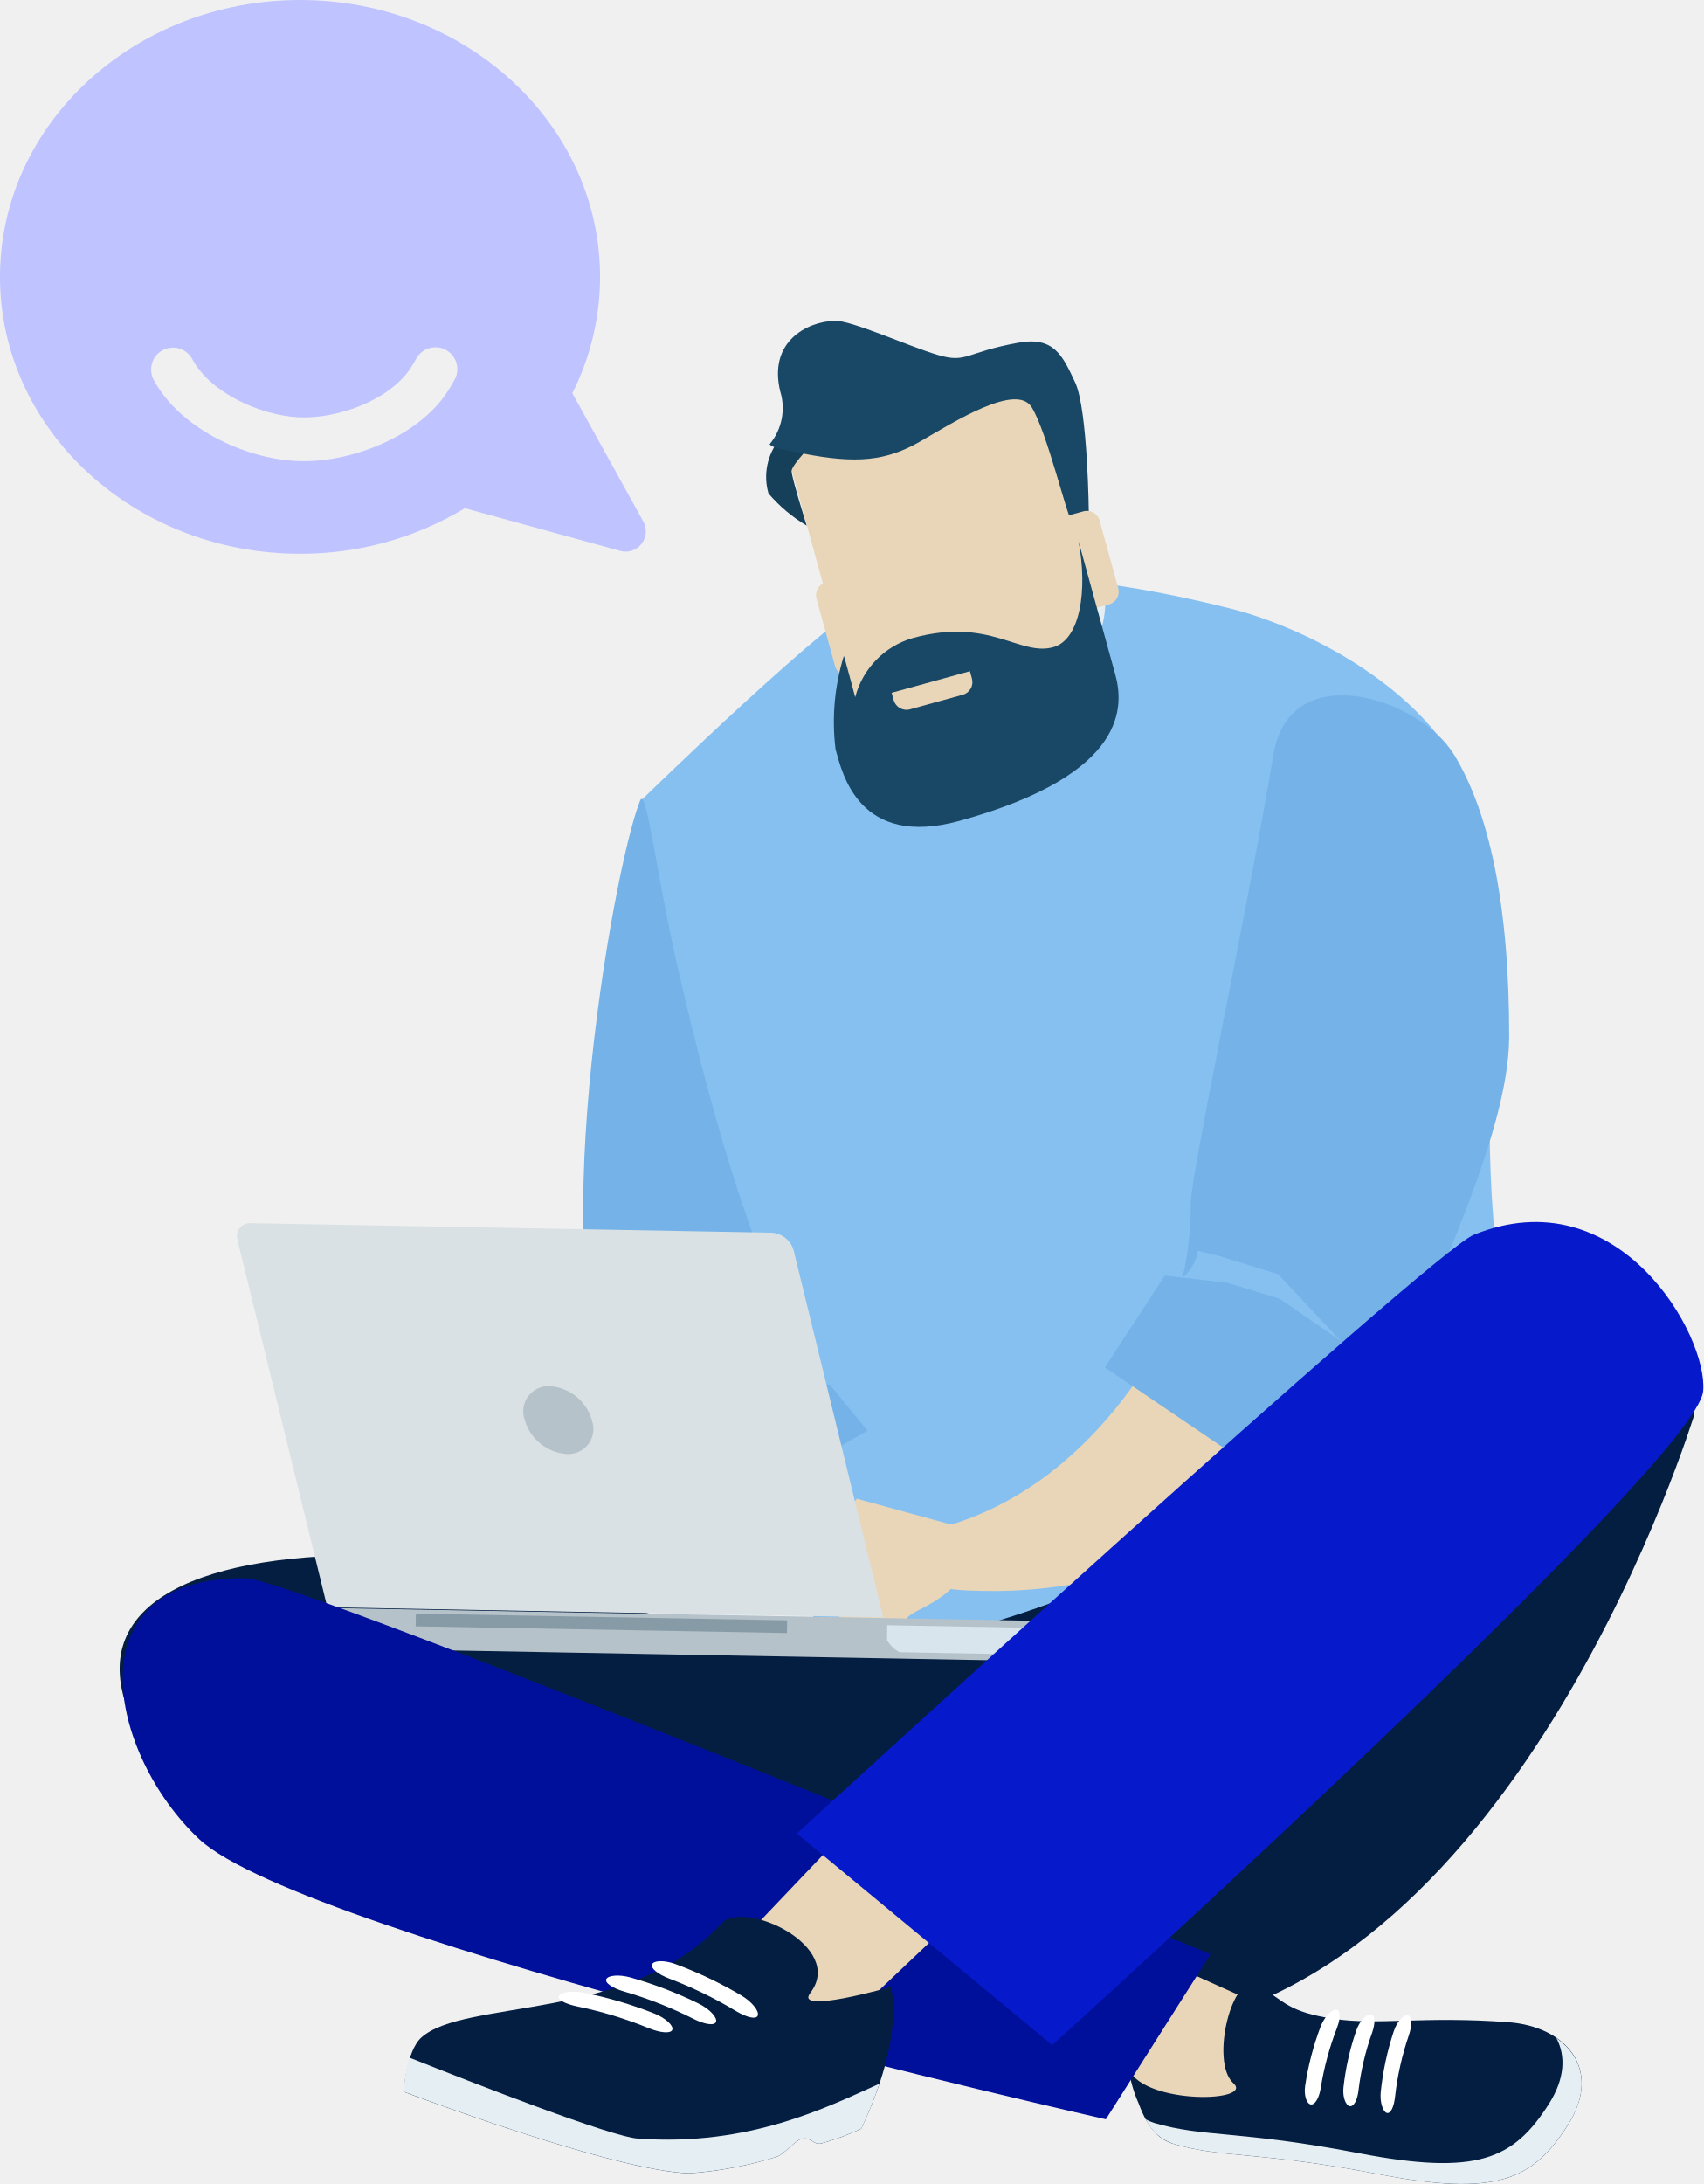
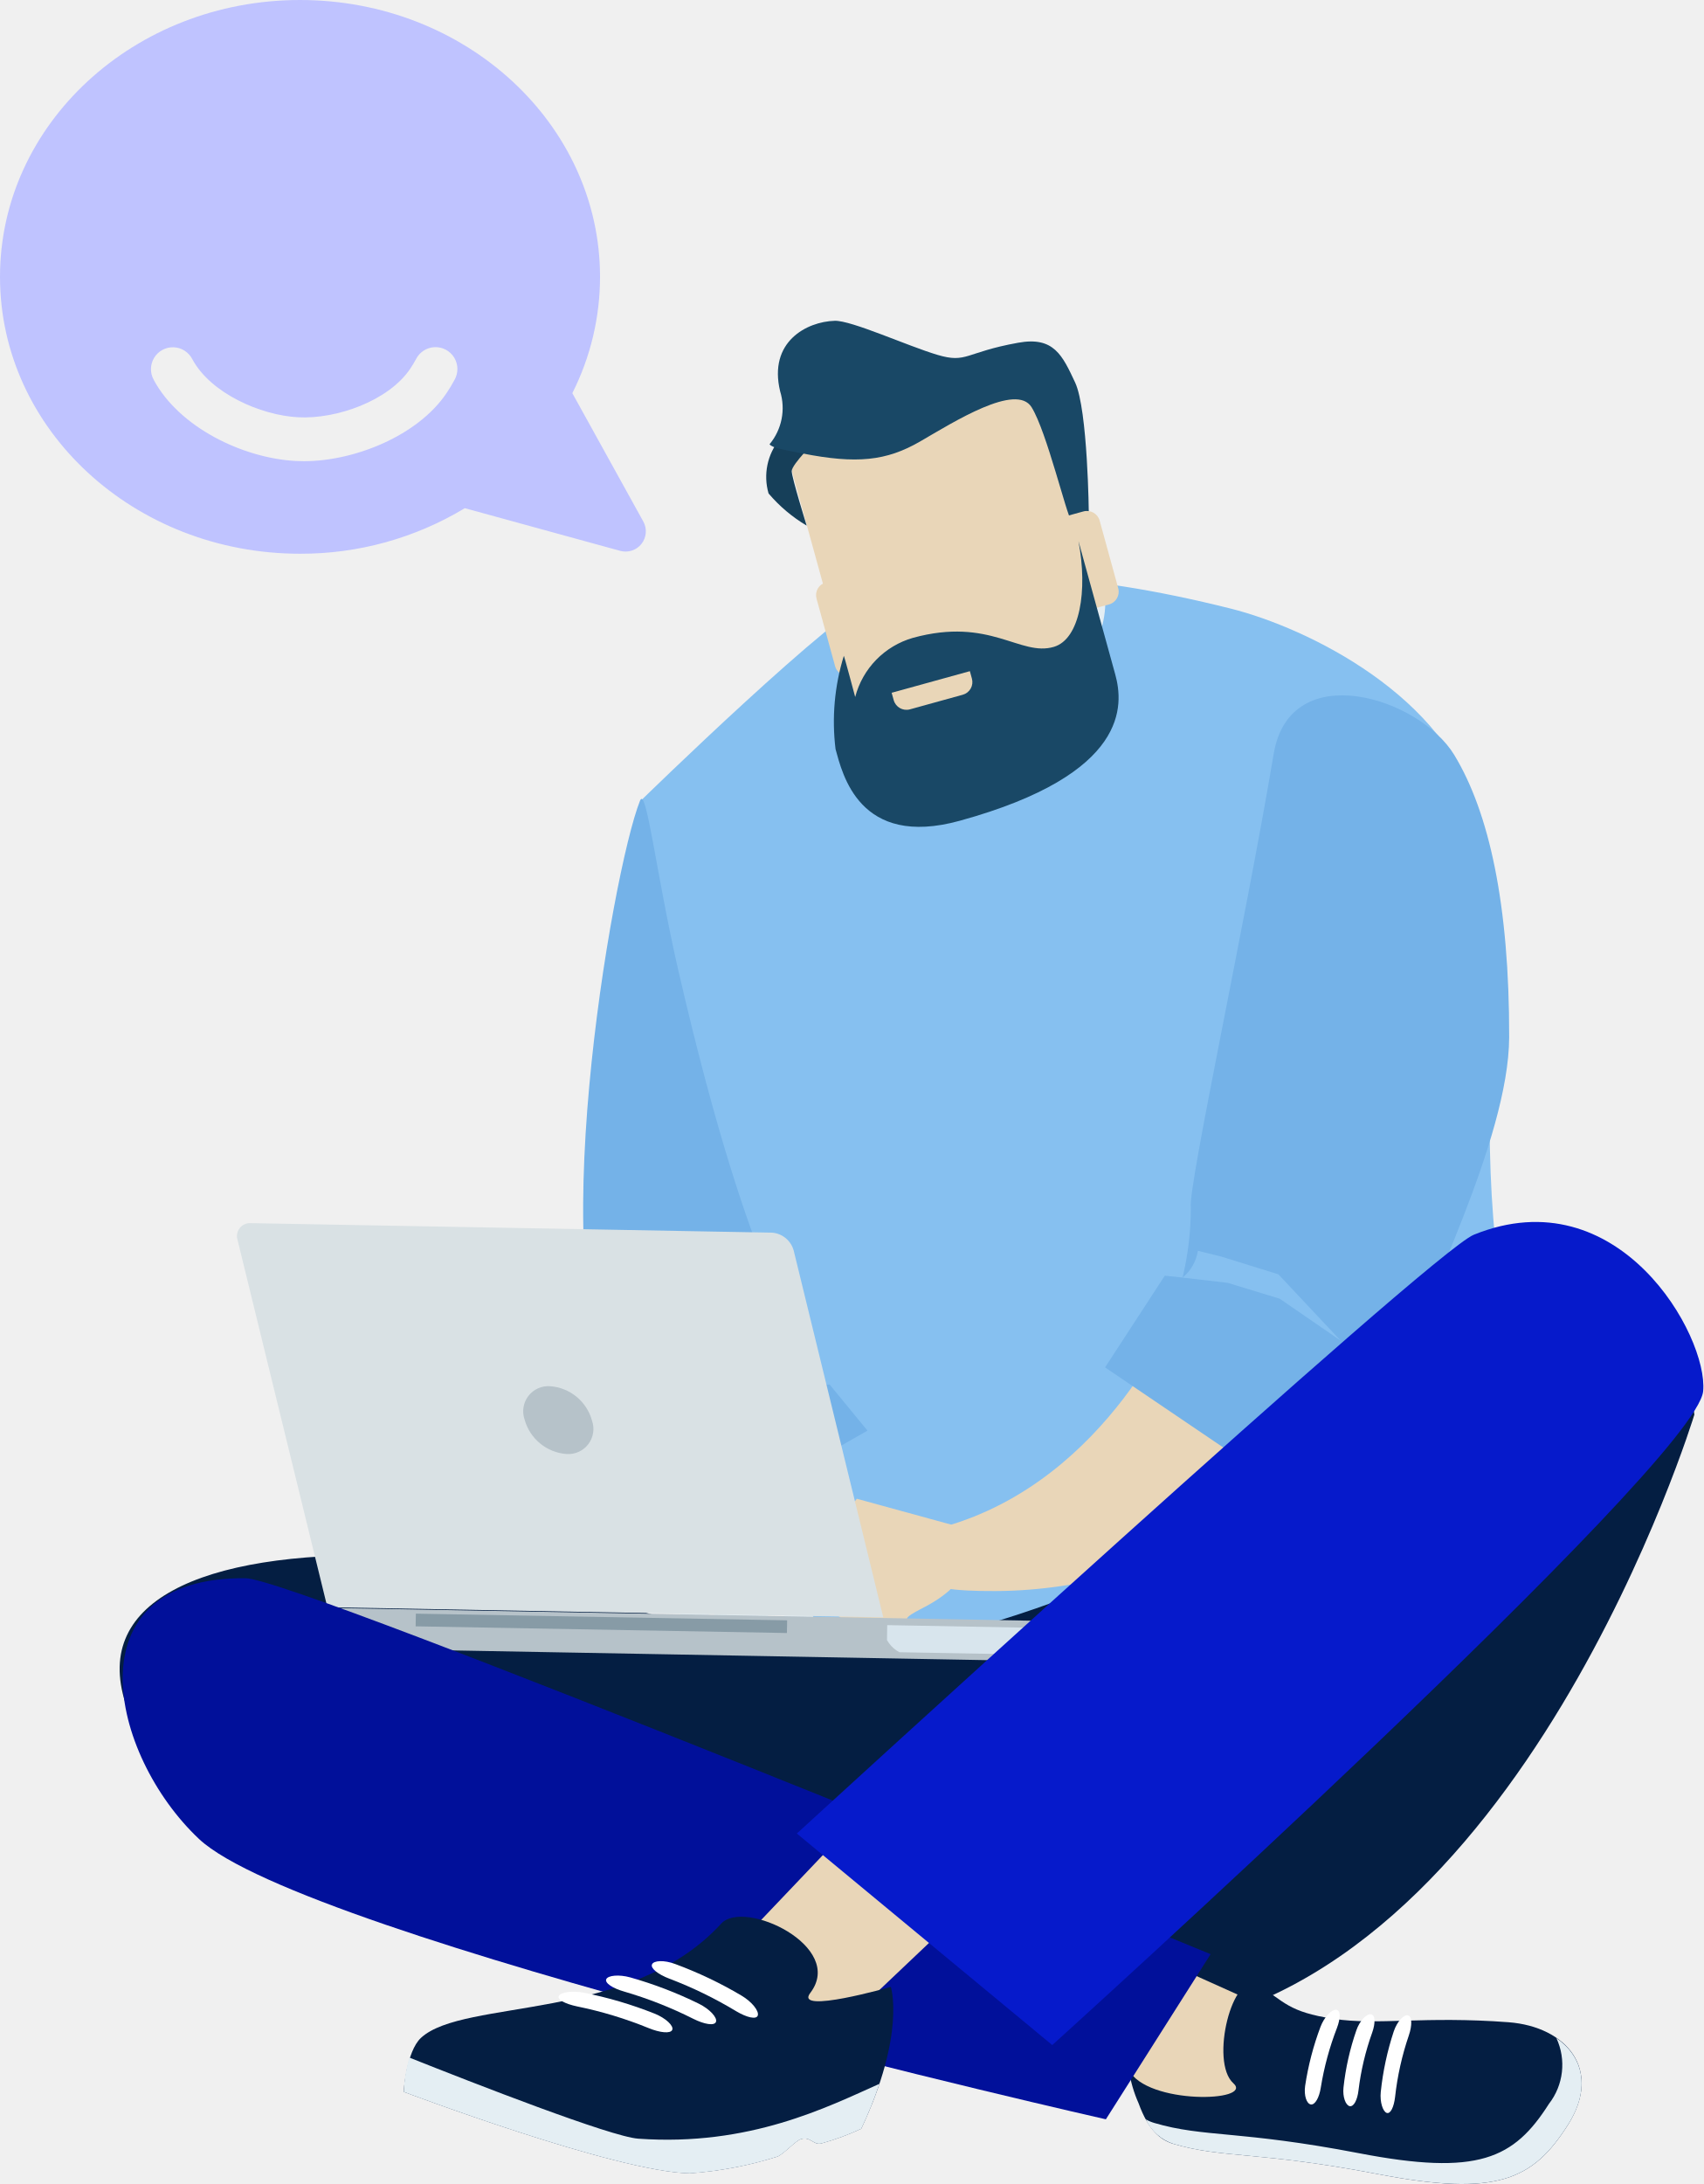
- <svg xmlns="http://www.w3.org/2000/svg" id="Grupo_1370" data-name="Grupo 1370" width="121.885" height="156.241" viewBox="0 0 121.885 156.241">
-   <g id="Grupo_1310" data-name="Grupo 1310" transform="translate(41.729 22.948)">
-     <path id="Trazado_2537" data-name="Trazado 2537" d="M4632.926,2429.05c5.465,1.376,15.538,6.275,17.648,14.652,3.163,12.579-3.168,31.043,6.857,49.107,3.2,5.754-55.395,13.495-55.395,13.495l-11.306-63.557s14.123-13.8,17.013-14.726C4613.725,2426.1,4622,2426.3,4632.926,2429.05Z" transform="translate(-4586.567 -2408.453)" fill="#86c0f0" />
-     <g id="Grupo_1306" data-name="Grupo 1306" transform="translate(0 34.204)">
-       <path id="Trazado_2538" data-name="Trazado 2538" d="M4588.139,2452.335c-2.035,5.079-7.176,35.293-1.444,42.416.66.823-2.975,2.1-2.318,5.863.112.63,1.208,3.625,1.208,3.625l4.683,1.22,14.15-8.054-2.71-3.3-1.283.024a2.883,2.883,0,0,1-.873-2.516c.333-1.385-3.247-3.639-8.66-27.087C4589.3,2457.629,4588.586,2451.215,4588.139,2452.335Z" transform="translate(-4584.069 -2452.207)" fill="#74b2e8" />
-       <path id="Trazado_2539" data-name="Trazado 2539" d="M4596.444,2517.293l4.186-.923,1.7-.269a3.105,3.105,0,0,0,.93,2l-3.245.1-3.8.816-4.594,2.619Z" transform="translate(-4586.9 -2476.181)" fill="#ecb60d" />
+ <svg xmlns="http://www.w3.org/2000/svg" id="Grupo_1370" data-name="Grupo 1370" width="111.792" height="143.302" viewBox="0 0 111.792 143.302">
+   <g id="Grupo_1310" data-name="Grupo 1310" transform="translate(38.273 21.048)">
+     <path id="Trazado_2537" data-name="Trazado 2537" d="M4629.432,2428.859c5.013,1.262,14.251,5.755,16.187,13.439,2.9,11.538-2.906,28.472,6.289,45.041,2.936,5.278-50.808,12.377-50.808,12.377l-10.369-58.294s12.954-12.654,15.6-13.506C4611.821,2426.151,4619.415,2426.341,4629.432,2428.859Z" transform="translate(-4586.912 -2409.969)" fill="#86c0f0" />
+     <g id="Grupo_1306" data-name="Grupo 1306" transform="translate(0 31.371)">
+       <path id="Trazado_2538" data-name="Trazado 2538" d="M4587.8,2452.325c-1.866,4.658-6.582,32.37-1.325,38.9.605.755-2.729,1.929-2.126,5.377.1.578,1.108,3.325,1.108,3.325l4.294,1.119,12.979-7.387-2.486-3.025-1.177.022a2.645,2.645,0,0,1-.8-2.308c.305-1.27-2.978-3.337-7.943-24.844C4588.866,2457.18,4588.212,2451.3,4587.8,2452.325Z" transform="translate(-4584.069 -2452.207)" fill="#74b2e8" />
+       <path id="Trazado_2539" data-name="Trazado 2539" d="M4596.044,2517.195l3.839-.846,1.556-.246a2.849,2.849,0,0,0,.854,1.837l-2.977.1-3.487.748-4.213,2.4Z" transform="translate(-4587.29 -2479.487)" fill="#ecb60d" />
    </g>
-     <path id="Trazado_2540" data-name="Trazado 2540" d="M4603.589,2524.257a12.553,12.553,0,0,0-5.994,1.657c-2.1,1.293-4.026,4.1-2.1,5.622a31.183,31.183,0,0,0,4.9,2.94S4607.764,2534.679,4603.589,2524.257Z" transform="translate(-4588.059 -2445.037)" fill="#c4d1e1" />
-     <path id="Trazado_2541" data-name="Trazado 2541" d="M4595.6,2535.647l1.972-.422s6.788-.614,7.754-.085,4.079,2.633,4.079,2.633l.64.59a3.277,3.277,0,0,1-3.555-.486c-2.049-1.429-2.215-.331-2.215-.331l.34,1.81-.027,2.307.315.975s.286.527.063.721a1.288,1.288,0,0,1-1.29.295l-2.063-3.606-.561,3.922a1.433,1.433,0,0,1-.926.669c-.608.131-.613-.029-.613-.029l-.464-1a1.243,1.243,0,0,1-.412.684,1.98,1.98,0,0,1-1.23.347l.192-4.129-.847,2.1a1.548,1.548,0,0,1-.926.669c-.686.161-.87.212-.87.212Z" transform="translate(-4588.152 -2449.039)" fill="#e4eef3" />
-     <g id="Grupo_1308" data-name="Grupo 1308" transform="translate(17.887 26.796)">
-       <g id="Grupo_1307" data-name="Grupo 1307" transform="translate(5.285)">
-         <path id="Trazado_2542" data-name="Trazado 2542" d="M4640.585,2507.366s-4.928,12.483-16.766,15.822c-2.05.58-3.308,2.794-2.32,3.5,1.266.912,3,1.111,5.973,1.1,6.189-.013,14.613-1.94,20.441-7.579,8.627-8.346,11.343-12.141,10.468-16.341S4640.585,2507.366,4640.585,2507.366Z" transform="translate(-4621.157 -2463.713)" fill="#e9d6b8" />
-         <path id="Trazado_2543" data-name="Trazado 2543" d="M4668.815,2444.6c2.506,4.118,3.955,10.736,3.938,20.205-.017,7.327-6.339,19.329-7.31,23.018-.162.616-.547,3.258-.547,3.258l-7.008,6.874-14.058-9.523,4.273-6.559,1.274.132a21.675,21.675,0,0,0,.591-5.028c-.221-1.406,3.893-20.312,5.926-32.43C4657.067,2437.567,4666.332,2440.514,4668.815,2444.6Z" transform="translate(-4629.665 -2440.351)" fill="#74b2e8" />
-         <path id="Trazado_2544" data-name="Trazado 2544" d="M4659.563,2505.631l-4.091-1.27-1.667-.412a3.1,3.1,0,0,1-1.1,1.919l3.222.373,3.724,1.135,4.358,3Z" transform="translate(-4632.995 -2464.213)" fill="#86c0f0" />
+     <path id="Trazado_2540" data-name="Trazado 2540" d="M4602.854,2524.257a11.511,11.511,0,0,0-5.5,1.52c-1.923,1.186-3.693,3.763-1.927,5.156a28.634,28.634,0,0,0,4.493,2.7S4606.682,2533.816,4602.854,2524.257Z" transform="translate(-4588.609 -2451.598)" fill="#c4d1e1" />
+     <path id="Trazado_2541" data-name="Trazado 2541" d="M4595.546,2535.587l1.808-.387s6.226-.563,7.112-.078,3.742,2.415,3.742,2.415l.587.542a3.005,3.005,0,0,1-3.261-.446c-1.879-1.311-2.031-.3-2.031-.3l.312,1.659-.024,2.116.289.894s.263.484.058.662a1.18,1.18,0,0,1-1.182.27l-1.893-3.307-.514,3.6a1.315,1.315,0,0,1-.85.614c-.558.12-.562-.027-.562-.027l-.426-.915a1.138,1.138,0,0,1-.377.627,1.817,1.817,0,0,1-1.129.318l.176-3.787-.776,1.925a1.419,1.419,0,0,1-.849.614c-.629.147-.8.195-.8.195Z" transform="translate(-4588.716 -2456.152)" fill="#e4eef3" />
+     <g id="Grupo_1308" data-name="Grupo 1308" transform="translate(16.406 24.577)">
+       <g id="Grupo_1307" data-name="Grupo 1307" transform="translate(4.847)">
+         <path id="Trazado_2542" data-name="Trazado 2542" d="M4638.977,2506.973s-4.52,11.449-15.377,14.512c-1.88.531-3.035,2.563-2.128,3.211,1.161.836,2.751,1.019,5.478,1.01,5.677-.012,13.4-1.779,18.748-6.951,7.913-7.655,10.4-11.135,9.6-14.988S4638.977,2506.973,4638.977,2506.973Z" transform="translate(-4621.157 -2466.935)" fill="#e9d6b8" />
+         <path id="Trazado_2543" data-name="Trazado 2543" d="M4666.747,2444.25c2.3,3.777,3.627,9.847,3.611,18.532-.016,6.72-5.814,17.728-6.7,21.112-.148.564-.5,2.988-.5,2.988l-6.427,6.3-12.894-8.735,3.919-6.016,1.169.121a19.87,19.87,0,0,0,.542-4.611c-.2-1.29,3.571-18.629,5.435-29.744C4655.971,2437.8,4664.469,2440.5,4666.747,2444.25Z" transform="translate(-4630.838 -2440.351)" fill="#74b2e8" />
+         <path id="Trazado_2544" data-name="Trazado 2544" d="M4659,2505.492l-3.752-1.165-1.529-.378a2.845,2.845,0,0,1-1.006,1.76l2.956.342,3.416,1.041,4,2.749Z" transform="translate(-4634.627 -2467.504)" fill="#86c0f0" />
      </g>
-       <path id="Trazado_2545" data-name="Trazado 2545" d="M4621.548,2534.3l-7.159-1.962s-2.026,2.721-1.643,3.4,0,4.7,0,4.7l3.468,2.947,2.822-.937s.2-1.231-.767-1.35.652-.821,1.156-1.11S4624.08,2537.561,4621.548,2534.3Z" transform="translate(-4612.698 -2474.866)" fill="#e9d6b8" />
+       <path id="Trazado_2545" data-name="Trazado 2545" d="M4620.815,2534.14l-6.566-1.8s-1.857,2.5-1.507,3.117,0,4.313,0,4.313l3.181,2.7,2.589-.86s.181-1.13-.7-1.239.6-.752,1.061-1.018S4623.138,2537.129,4620.815,2534.14Z" transform="translate(-4612.698 -2479.626)" fill="#e9d6b8" />
    </g>
-     <rect id="Rectángulo_2236" data-name="Rectángulo 2236" width="13.057" height="19.689" rx="6.529" transform="translate(20.316 9.859) rotate(-19.324)" fill="#e4eef3" />
-     <g id="Grupo_1309" data-name="Grupo 1309" transform="translate(13.083)">
-       <path id="Trazado_2546" data-name="Trazado 2546" d="M4612.985,2428.9a2.824,2.824,0,0,0,3.474,1.971l12.255-3.376a2.825,2.825,0,0,0,1.972-3.475l-5-18.154a2.822,2.822,0,0,0-3.473-1.971l-12.255,3.375a2.829,2.829,0,0,0-1.973,3.476Z" transform="translate(-4606.085 -2399.837)" fill="#e9d6b8" />
-       <path id="Trazado_2547" data-name="Trazado 2547" d="M4607.917,2416.89a10.837,10.837,0,0,1-2.731-2.3,4.237,4.237,0,0,1,.8-3.882c1.143-1.17,2.683-.009,2.683-.009s-1.841,1.811-1.83,2.3S4607.917,2416.89,4607.917,2416.89Z" transform="translate(-4605.008 -2402.237)" fill="#163f59" />
-       <path id="Trazado_2548" data-name="Trazado 2548" d="M4628.259,2411.314s-.069-7.492-.978-9.436-1.52-3.309-4.077-2.843c-3.829.691-3.656,1.5-5.785.863s-6.146-2.472-7.345-2.434c-2,.061-4.756,1.5-3.9,5.042a4.045,4.045,0,0,1-.757,3.791c.23.278,1,.388,2.348.655,3.874.763,6.012.54,8.433-.858s6.875-4.216,7.972-2.445,2.5,7.738,2.854,8.128S4627.9,2411.781,4628.259,2411.314Z" transform="translate(-4605.159 -2397.463)" fill="#194866" />
-       <path id="Trazado_2549" data-name="Trazado 2549" d="M4637.38,2425.993a.943.943,0,0,0,1.157.655l2.652-.729a.942.942,0,0,0,.654-1.159l-1.331-4.84a.946.946,0,0,0-1.162-.659l-2.648.73a.945.945,0,0,0-.658,1.158Z" transform="translate(-4616.64 -2405.629)" fill="#e9d6b8" />
-       <path id="Trazado_2550" data-name="Trazado 2550" d="M4612.1,2432.953a.948.948,0,0,0,1.163.663l2.647-.729a.946.946,0,0,0,.655-1.159l-1.333-4.843a.94.94,0,0,0-1.158-.657l-2.646.73a.94.94,0,0,0-.658,1.157Z" transform="translate(-4607.159 -2408.243)" fill="#e9d6b8" />
-       <path id="Trazado_2551" data-name="Trazado 2551" d="M4630.273,2422.7s1.97,7.15,2.629,9.532c.592,2.152,1.037,7.12-11.134,10.472-7.207,1.985-8.4-3.383-8.881-5.121a15.973,15.973,0,0,1,.593-6.675c.018-.031.813,2.948.813,2.948a5.968,5.968,0,0,1,4.132-4.232c5.527-1.519,7.668,1.367,10.088.643C4630.375,2429.7,4630.943,2426.255,4630.273,2422.7Z" transform="translate(-4607.911 -2406.931)" fill="#194866" />
-       <path id="Trazado_2552" data-name="Trazado 2552" d="M4624.483,2439.271l-3.782,1.046a.945.945,0,0,1-1.156-.661l-.147-.525,5.6-1.546.146.532A.936.936,0,0,1,4624.483,2439.271Z" transform="translate(-4610.407 -2412.517)" fill="#e9d6b8" />
+     <rect id="Rectángulo_2236" data-name="Rectángulo 2236" width="11.976" height="18.059" rx="5.988" transform="translate(18.634 9.043) rotate(-19.324)" fill="#e4eef3" />
+     <g id="Grupo_1309" data-name="Grupo 1309" transform="translate(11.999)">
+       <path id="Trazado_2546" data-name="Trazado 2546" d="M4612.562,2426.819a2.59,2.59,0,0,0,3.186,1.808l11.24-3.1a2.591,2.591,0,0,0,1.809-3.188l-4.588-16.65a2.588,2.588,0,0,0-3.185-1.808l-11.241,3.1a2.594,2.594,0,0,0-1.809,3.188Z" transform="translate(-4606.234 -2400.164)" fill="#e9d6b8" />
+       <path id="Trazado_2547" data-name="Trazado 2547" d="M4607.676,2416.335a9.931,9.931,0,0,1-2.5-2.111,3.888,3.888,0,0,1,.737-3.561c1.048-1.073,2.461-.007,2.461-.007s-1.688,1.661-1.679,2.106S4607.676,2416.335,4607.676,2416.335Z" transform="translate(-4605.008 -2402.895)" fill="#163f59" />
+       <path id="Trazado_2548" data-name="Trazado 2548" d="M4626.368,2410.167s-.064-6.872-.9-8.655-1.394-3.035-3.739-2.608c-3.512.633-3.353,1.373-5.306.792s-5.638-2.268-6.737-2.232c-1.831.055-4.362,1.372-3.578,4.625a3.713,3.713,0,0,1-.695,3.477c.211.255.914.356,2.153.6,3.553.7,5.514.5,7.734-.787s6.307-3.867,7.312-2.242,2.292,7.1,2.618,7.455S4626.035,2410.595,4626.368,2410.167Z" transform="translate(-4605.18 -2397.463)" fill="#194866" />
+       <path id="Trazado_2549" data-name="Trazado 2549" d="M4637.266,2425.433a.865.865,0,0,0,1.062.6l2.433-.668a.863.863,0,0,0,.6-1.062l-1.22-4.439a.868.868,0,0,0-1.066-.6l-2.429.669a.866.866,0,0,0-.6,1.063Z" transform="translate(-4618.244 -2406.755)" fill="#e9d6b8" />
+       <path id="Trazado_2550" data-name="Trazado 2550" d="M4611.991,2432.393a.869.869,0,0,0,1.066.608l2.428-.669a.867.867,0,0,0,.6-1.063l-1.223-4.441a.863.863,0,0,0-1.062-.6l-2.427.67a.862.862,0,0,0-.6,1.062Z" transform="translate(-4607.456 -2409.729)" fill="#e9d6b8" />
+       <path id="Trazado_2551" data-name="Trazado 2551" d="M4628.822,2422.7s1.806,6.558,2.412,8.743c.543,1.974.951,6.531-10.211,9.6-6.61,1.821-7.7-3.1-8.146-4.7a14.668,14.668,0,0,1,.543-6.122c.017-.029.746,2.7.746,2.7a5.475,5.475,0,0,1,3.79-3.881c5.07-1.393,7.033,1.253,9.253.59C4628.915,2429.12,4629.437,2425.96,4628.822,2422.7Z" transform="translate(-4608.312 -2408.236)" fill="#194866" />
+       <path id="Trazado_2552" data-name="Trazado 2552" d="M4624.063,2439.131l-3.469.959a.867.867,0,0,1-1.061-.607l-.135-.482,5.134-1.418.134.488A.859.859,0,0,1,4624.063,2439.131Z" transform="translate(-4611.152 -2414.593)" fill="#e9d6b8" />
    </g>
  </g>
-   <path id="Trazado_2553" data-name="Trazado 2553" d="M4531.525,2541.6c1.744,4.823,32.318,22.575,42.565,21.523l30.882,1.473c26.263-3.205,38.688-44.011,38.688-44.011-1.048-10.246-26.92,4.606-36.139,9.205-14.606,7.292-23.84,7.659-23.84,7.659-9.771,1-21.1-6.537-33.428-6.8C4536.708,2530.366,4528.773,2534,4531.525,2541.6Z" transform="translate(-4522.422 -2419.388)" fill="#041e42" />
-   <g id="Grupo_1313" data-name="Grupo 1313" transform="translate(16.964 87.502)">
-     <path id="Trazado_2554" data-name="Trazado 2554" d="M4607.456,2547.122a.17.17,0,0,1,.024-.038V2545.8l-53.157-.967-.023,1.283a.069.069,0,0,0,0,.042l.131.242c.663,1.126,1.887,1.349,3.29,1.375l46.258.841c1.4.028,2.632-.15,3.337-1.251Z" transform="translate(-4548.133 -2517.31)" fill="#b6c2c9" />
-     <path id="Trazado_2555" data-name="Trazado 2555" d="M4618.866,2547.849a.074.074,0,0,0,0,.035l.128.2a2.152,2.152,0,0,0,.765.667l8.083.144c1.35.025,2.531-.111,3.2-1l.134-.19a.226.226,0,0,0,.024-.037l0-.626-12.317-.225Z" transform="translate(-4572.359 -2518.054)" fill="#d8e5ed" />
-     <g id="Grupo_1311" data-name="Grupo 1311" transform="translate(12.777 27.937)">
-       <rect id="Rectángulo_2237" data-name="Rectángulo 2237" width="0.907" height="26.567" transform="matrix(0.018, -1, 1, 0.018, 0, 0.907)" fill="#879ba6" />
+   <path id="Trazado_2553" data-name="Trazado 2553" d="M4531.48,2539.571c1.6,4.424,29.641,20.706,39.04,19.741l28.325,1.351c24.088-2.94,35.485-40.366,35.485-40.366-.961-9.4-24.691,4.225-33.146,8.443-13.4,6.688-21.865,7.025-21.865,7.025-8.961.917-19.35-6-30.66-6.237C4536.234,2529.264,4528.957,2532.6,4531.48,2539.571Z" transform="translate(-4523.13 -2427.476)" fill="#041e42" />
+   <g id="Grupo_1313" data-name="Grupo 1313" transform="translate(15.559 80.256)">
+     <path id="Trazado_2554" data-name="Trazado 2554" d="M4603.053,2546.932a.163.163,0,0,1,.022-.035v-1.18l-48.755-.887-.021,1.177a.066.066,0,0,0,0,.038l.121.222c.608,1.033,1.73,1.237,3.017,1.26l42.427.772c1.287.026,2.414-.137,3.061-1.148Z" transform="translate(-4548.644 -2519.589)" fill="#b6c2c9" />
+     <path id="Trazado_2555" data-name="Trazado 2555" d="M4618.866,2547.763a.068.068,0,0,0,0,.032l.117.183a1.97,1.97,0,0,0,.7.612l7.414.132c1.238.023,2.321-.1,2.938-.92l.122-.175a.224.224,0,0,0,.022-.034v-.574l-11.3-.207Z" transform="translate(-4576.211 -2520.436)" fill="#d8e5ed" />
+     <g id="Grupo_1311" data-name="Grupo 1311" transform="translate(11.719 25.623)">
+       <rect id="Rectángulo_2237" data-name="Rectángulo 2237" width="0.832" height="24.367" transform="matrix(0.018, -1, 1, 0.018, 0, 0.832)" fill="#879ba6" />
    </g>
    <g id="Grupo_1312" data-name="Grupo 1312" transform="translate(0 0)">
-       <path id="Trazado_2556" data-name="Trazado 2556" d="M4590.672,2528.989l-6.413-26.249a1.742,1.742,0,0,0-1.555-1.275l-37.292-.679a.93.93,0,0,0-.944,1.23l6.418,26.247Z" transform="translate(-4544.431 -2500.784)" fill="#d9e1e4" />
-       <path id="Trazado_2557" data-name="Trazado 2557" d="M4582.141,2521.922a1.8,1.8,0,0,1-1.819,2.384,3.369,3.369,0,0,1-3.008-2.47,1.8,1.8,0,0,1,1.821-2.383A3.357,3.357,0,0,1,4582.141,2521.922Z" transform="translate(-4556.741 -2507.789)" fill="#b6c2c9" />
+       <path id="Trazado_2556" data-name="Trazado 2556" d="M4586.843,2526.653l-5.882-24.076a1.6,1.6,0,0,0-1.426-1.17l-34.2-.623a.853.853,0,0,0-.866,1.128l5.887,24.073Z" transform="translate(-4544.431 -2500.784)" fill="#d9e1e4" />
+       <path id="Trazado_2557" data-name="Trazado 2557" d="M4581.735,2521.718a1.648,1.648,0,0,1-1.668,2.186,3.09,3.09,0,0,1-2.759-2.265,1.648,1.648,0,0,1,1.67-2.185A3.079,3.079,0,0,1,4581.735,2521.718Z" transform="translate(-4558.439 -2508.755)" fill="#b6c2c9" />
    </g>
  </g>
-   <path id="Trazado_2558" data-name="Trazado 2558" d="M4647.361,2594.313c-3.682.632-6.482-3.641-6.482-3.641l-9.5-7.481,2.01-5.059,18.506,8.317S4651.04,2593.686,4647.361,2594.313Z" transform="translate(-4560.09 -2442.302)" fill="#e9d6b8" />
-   <path id="Trazado_2559" data-name="Trazado 2559" d="M4646.561,2594.02a9.325,9.325,0,0,0,.7,2.39c.709,1.951,1.579,2.629,2.5,2.9,3.548,1.045,6.1.517,14.638,2.162s11.091.4,13.589-3.529-.092-7.018-4.255-7.338c-6.023-.454-9.38.234-12.513-.244-3.289-.5-3.5-1.236-5.415-2.417-1.809-1.111-3.47,5.492-1.764,7.023C4655.543,2596.316,4647.84,2596.522,4646.561,2594.02Z" transform="translate(-4565.787 -2445.938)" fill="#041e42" />
-   <path id="Trazado_2560" data-name="Trazado 2560" d="M4649.115,2600.168c3.549,1.045,6.107.519,14.639,2.162s11.093.4,13.595-3.528c1.154-1.819,1.208-3.442.534-4.708,1.876,1.292,2.52,3.549.83,6.2-2.5,3.932-5.056,5.172-13.59,3.528s-11.089-1.116-14.637-2.161a3.285,3.285,0,0,1-1.983-1.757A2.947,2.947,0,0,0,4649.115,2600.168Z" transform="translate(-4566.515 -2448.292)" fill="#e4eef3" />
-   <path id="Trazado_2561" data-name="Trazado 2561" d="M4646.574,2597.86a.84.84,0,0,1-.013-.117,1.332,1.332,0,0,0,.083.131C4646.621,2597.871,4646.6,2597.865,4646.574,2597.86Z" transform="translate(-4565.787 -2449.661)" fill="#e9d6b8" />
-   <g id="Grupo_1314" data-name="Grupo 1314" transform="translate(93.365 143.775)">
-     <path id="Trazado_2562" data-name="Trazado 2562" d="M4675.826,2598.466c.275.1.519-.413.6-1.141a20.561,20.561,0,0,1,.985-4.4c.246-.721.242-1.359-.057-1.438s-.781.433-1.017,1.136a20.633,20.633,0,0,0-.934,4.348C4675.335,2597.7,4675.552,2598.359,4675.826,2598.466Z" transform="translate(-4669.969 -2591.088)" fill="#fff" />
-     <path id="Trazado_2563" data-name="Trazado 2563" d="M4671.577,2597.945c.293.06.555-.445.632-1.125a18.863,18.863,0,0,1,.977-4.137c.24-.678.226-1.263-.092-1.3s-.812.471-1.041,1.146a18.567,18.567,0,0,0-.921,4.093C4671.064,2597.29,4671.293,2597.879,4671.577,2597.945Z" transform="translate(-4668.367 -2591.047)" fill="#fff" />
-     <path id="Trazado_2564" data-name="Trazado 2564" d="M4667.151,2597.625c.3.041.6-.495.706-1.2a21.135,21.135,0,0,1,1.155-4.268c.269-.7.271-1.291-.063-1.307s-.851.532-1.113,1.225a20.68,20.68,0,0,0-1.1,4.225C4666.639,2596.995,4666.85,2597.588,4667.151,2597.625Z" transform="translate(-4666.713 -2590.85)" fill="#fff" />
+   <path id="Trazado_2558" data-name="Trazado 2558" d="M4646.038,2592.973c-3.376.58-5.945-3.339-5.945-3.339l-8.717-6.862,1.844-4.64,16.974,7.628S4649.412,2592.4,4646.038,2592.973Z" transform="translate(-4565.993 -2453.551)" fill="#e9d6b8" />
+   <path id="Trazado_2559" data-name="Trazado 2559" d="M4646.562,2593.506a8.524,8.524,0,0,0,.642,2.192c.65,1.79,1.448,2.412,2.289,2.661,3.254.958,5.6.474,13.426,1.983s10.173.371,12.463-3.236-.084-6.437-3.9-6.73c-5.525-.417-8.6.215-11.477-.223-3.017-.459-3.207-1.133-4.967-2.217-1.658-1.019-3.183,5.037-1.617,6.442C4654.8,2595.612,4647.734,2595.8,4646.562,2593.506Z" transform="translate(-4572.477 -2457.688)" fill="#041e42" />
+   <path id="Trazado_2560" data-name="Trazado 2560" d="M4649.064,2599.665c3.255.959,5.6.476,13.427,1.983s10.174.371,12.469-3.236a4.166,4.166,0,0,0,.49-4.318c1.72,1.185,2.311,3.255.761,5.691-2.292,3.607-4.637,4.744-12.465,3.236s-10.17-1.023-13.425-1.982a3.014,3.014,0,0,1-1.819-1.612A2.705,2.705,0,0,0,4649.064,2599.665Z" transform="translate(-4573.305 -2460.367)" fill="#e4eef3" />
+   <path id="Trazado_2561" data-name="Trazado 2561" d="M4646.573,2597.85a.8.8,0,0,1-.012-.107,1.043,1.043,0,0,0,.075.12Z" transform="translate(-4572.477 -2461.925)" fill="#e9d6b8" />
+   <g id="Grupo_1314" data-name="Grupo 1314" transform="translate(85.633 131.868)">
+     <path id="Trazado_2562" data-name="Trazado 2562" d="M4675.79,2597.888c.252.091.476-.379.554-1.046a18.877,18.877,0,0,1,.9-4.031c.226-.662.222-1.246-.052-1.319s-.717.4-.933,1.042a18.949,18.949,0,0,0-.856,3.988C4675.34,2597.181,4675.539,2597.789,4675.79,2597.888Z" transform="translate(-4670.418 -2591.12)" fill="#fff" />
+     <path id="Trazado_2563" data-name="Trazado 2563" d="M4671.539,2597.4c.269.055.509-.408.58-1.032a17.31,17.31,0,0,1,.9-3.795c.221-.622.207-1.158-.084-1.2s-.744.432-.955,1.051a17.049,17.049,0,0,0-.845,3.754C4671.069,2596.8,4671.28,2597.341,4671.539,2597.4Z" transform="translate(-4668.595 -2591.074)" fill="#fff" />
+     <path id="Trazado_2564" data-name="Trazado 2564" d="M4667.115,2597.064c.273.038.547-.454.647-1.1a19.4,19.4,0,0,1,1.06-3.914c.246-.642.249-1.185-.058-1.2s-.781.488-1.021,1.124a18.994,18.994,0,0,0-1.008,3.875C4666.646,2596.486,4666.838,2597.03,4667.115,2597.064Z" transform="translate(-4666.713 -2590.85)" fill="#fff" />
  </g>
-   <path id="Trazado_2565" data-name="Trazado 2565" d="M4609.175,2568.333s-65.319-26.854-69.052-26.894c-12.615-.117-9.725,12.65-3.331,18.656,7.541,7.084,64.888,20.052,64.888,20.052Z" transform="translate(-4522.551 -2428.535)" fill="#01109a" />
-   <path id="Trazado_2566" data-name="Trazado 2566" d="M4608.9,2577.276l17.833-16.905-7.6-7.527-19.471,20.465Z" transform="translate(-4548.192 -2432.815)" fill="#e9d6b8" />
-   <path id="Trazado_2567" data-name="Trazado 2567" d="M4608.539,2544.4s45.376-41.6,48.44-42.836c10.357-4.2,16.775,7.234,16.412,11.187-.473,5.122-46.576,46.782-46.576,46.782Z" transform="translate(-4551.521 -2413.231)" fill="#061acb" />
-   <path id="Trazado_2568" data-name="Trazado 2568" d="M4564.753,2588.862c-1.061.981-1.243,3.862-1.243,3.862s15.145,5.728,20.463,5.831a26.986,26.986,0,0,0,6.249-1.188c.4-.106,1.325-1.145,1.715-1.262.725-.211.89.493,1.513.3a18.171,18.171,0,0,0,2.8-1.035c3.2-6.8,2.118-10.148,2.118-10.148s-6.957,1.991-5.766.436c2.552-3.332-4.741-6.744-6.366-4.967C4579.756,2587.781,4567.827,2586.026,4564.753,2588.862Z" transform="translate(-4534.625 -2443.079)" fill="#041e42" />
-   <path id="Trazado_2569" data-name="Trazado 2569" d="M4563.911,2596.323c4.654,1.852,14.436,5.672,16.382,5.8,7.968.569,13.54-2.264,17.262-3.93a29.693,29.693,0,0,1-1.3,3.219,18.261,18.261,0,0,1-2.8,1.035c-.624.2-.789-.506-1.513-.3-.39.116-1.312,1.156-1.715,1.262a26.988,26.988,0,0,1-6.249,1.188c-5.319-.1-20.463-5.831-20.463-5.831A10.5,10.5,0,0,1,4563.911,2596.323Z" transform="translate(-4534.625 -2449.128)" fill="#e4eef3" />
-   <g id="Grupo_1316" data-name="Grupo 1316" transform="translate(39.968 140.299)">
-     <path id="Trazado_2570" data-name="Trazado 2570" d="M4581.271,2589.086c-.14.261.451.571,1.3.75a28.869,28.869,0,0,1,5.114,1.549c.827.341,1.583.415,1.7.129s-.46-.839-1.275-1.165a28.793,28.793,0,0,0-5.06-1.492C4582.208,2588.693,4581.411,2588.824,4581.271,2589.086Z" transform="translate(-4581.25 -2586.599)" fill="#fff" />
-     <path id="Trazado_2571" data-name="Trazado 2571" d="M4586.708,2587.189c-.127.273.45.65,1.278.89a29.29,29.29,0,0,1,4.942,1.946c.793.4,1.521.524,1.629.222s-.443-.91-1.231-1.3a28.768,28.768,0,0,0-4.9-1.878C4587.608,2586.841,4586.834,2586.925,4586.708,2587.189Z" transform="translate(-4583.292 -2585.906)" fill="#fff" />
-     <path id="Trazado_2572" data-name="Trazado 2572" d="M4591.944,2585.518c-.119.28.442.718,1.248,1.022a29.268,29.268,0,0,1,4.764,2.32c.765.455,1.461.624,1.558.306s-.42-.977-1.177-1.423a28.894,28.894,0,0,0-4.732-2.253C4592.812,2585.2,4592.064,2585.235,4591.944,2585.518Z" transform="translate(-4585.257 -2585.287)" fill="#fff" />
+   <path id="Trazado_2565" data-name="Trazado 2565" d="M4602.728,2566.106s-59.909-24.63-63.333-24.667c-11.57-.107-8.919,11.6-3.055,17.111,6.917,6.5,59.515,18.392,59.515,18.392Z" transform="translate(-4523.277 -2437.885)" fill="#01109a" />
+   <path id="Trazado_2566" data-name="Trazado 2566" d="M4608.139,2575.252l16.355-15.505-6.97-6.9-17.859,18.77Z" transform="translate(-4552.455 -2442.755)" fill="#e9d6b8" />
+   <path id="Trazado_2567" data-name="Trazado 2567" d="M4608.539,2540.777s41.619-38.151,44.428-39.289c9.5-3.856,15.387,6.635,15.053,10.261-.435,4.7-42.719,42.908-42.719,42.908Z" transform="translate(-4556.242 -2420.471)" fill="#061acb" />
+   <path id="Trazado_2568" data-name="Trazado 2568" d="M4564.65,2588.144c-.973.9-1.141,3.542-1.141,3.542s13.89,5.253,18.769,5.348a24.75,24.75,0,0,0,5.731-1.089c.37-.1,1.215-1.051,1.573-1.157.665-.194.816.452,1.388.271a16.661,16.661,0,0,0,2.57-.949c2.936-6.236,1.943-9.308,1.943-9.308s-6.381,1.826-5.289.4c2.34-3.056-4.348-6.186-5.839-4.555C4578.411,2587.153,4567.47,2585.543,4564.65,2588.144Z" transform="translate(-4537.018 -2454.434)" fill="#041e42" />
+   <path id="Trazado_2569" data-name="Trazado 2569" d="M4563.878,2596.323c4.269,1.7,13.24,5.2,15.026,5.323,7.308.521,12.418-2.077,15.833-3.6a27.227,27.227,0,0,1-1.194,2.953,16.752,16.752,0,0,1-2.57.949c-.572.182-.724-.464-1.388-.271-.358.107-1.2,1.06-1.573,1.157a24.758,24.758,0,0,1-5.731,1.09c-4.879-.095-18.769-5.348-18.769-5.348A9.659,9.659,0,0,1,4563.878,2596.323Z" transform="translate(-4537.018 -2461.318)" fill="#e4eef3" />
+   <g id="Grupo_1316" data-name="Grupo 1316" transform="translate(36.658 128.681)">
+     <path id="Trazado_2570" data-name="Trazado 2570" d="M4581.269,2589.061c-.128.24.414.523,1.194.688a26.417,26.417,0,0,1,4.69,1.42c.758.312,1.452.38,1.559.118s-.422-.77-1.169-1.068a26.445,26.445,0,0,0-4.641-1.369C4582.128,2588.7,4581.4,2588.82,4581.269,2589.061Z" transform="translate(-4581.25 -2586.781)" fill="#fff" />
+     <path id="Trazado_2571" data-name="Trazado 2571" d="M4586.706,2587.169c-.117.25.412.6,1.172.816a26.806,26.806,0,0,1,4.532,1.785c.728.367,1.4.48,1.495.2s-.406-.834-1.129-1.19a26.422,26.422,0,0,0-4.495-1.723C4587.532,2586.849,4586.823,2586.926,4586.706,2587.169Z" transform="translate(-4583.573 -2585.991)" fill="#fff" />
+     <path id="Trazado_2572" data-name="Trazado 2572" d="M4591.943,2585.5c-.109.257.405.659,1.145.938a26.863,26.863,0,0,1,4.37,2.128c.7.417,1.34.573,1.428.281s-.385-.9-1.079-1.306a26.5,26.5,0,0,0-4.34-2.066C4592.739,2585.2,4592.053,2585.239,4591.943,2585.5Z" transform="translate(-4585.81 -2585.287)" fill="#fff" />
  </g>
-   <path id="Trazado_1005" data-name="Trazado 1005" d="M21.468,31.617c11.856,0,21.468,8.868,21.468,19.807a18.461,18.461,0,0,1-1.982,8.32l5.078,9.182a1.449,1.449,0,0,1-1.652,2.1L33.264,67.973a22.667,22.667,0,0,1-11.8,3.257C9.611,71.23,0,62.363,0,51.424S9.611,31.617,21.468,31.617ZM11,58.794c1.811,3.374,6.35,5.6,10.166,5.8q.29.015.579.015c3.64,0,8.15-1.826,10.2-4.858a11.1,11.1,0,0,0,.579-.958,1.566,1.566,0,1,0-2.759-1.481,7.907,7.907,0,0,1-.415.686c-1.544,2.286-5.261,3.616-8.016,3.468-2.731-.146-6.277-1.738-7.574-4.155A1.566,1.566,0,1,0,11,58.794Z" transform="translate(0 -31.617)" fill="#bfc3ff" />
+   <path id="Trazado_1005" data-name="Trazado 1005" d="M19.69,31.617c10.875,0,19.69,8.133,19.69,18.166a16.932,16.932,0,0,1-1.818,7.631l4.658,8.422a1.329,1.329,0,0,1-1.515,1.925l-10.2-2.8A20.79,20.79,0,0,1,19.69,67.95C8.815,67.95,0,59.817,0,49.783S8.815,31.617,19.69,31.617Zm-9.6,24.927c1.661,3.095,5.824,5.134,9.324,5.32q.266.014.531.014c3.338,0,7.475-1.675,9.354-4.456a10.181,10.181,0,0,0,.531-.879A1.436,1.436,0,1,0,27.3,55.186a7.253,7.253,0,0,1-.38.629c-1.417,2.1-4.826,3.316-7.352,3.181-2.5-.134-5.757-1.594-6.946-3.811a1.436,1.436,0,1,0-2.53,1.358Z" transform="translate(0 -31.617)" fill="#bfc3ff" />
</svg>
